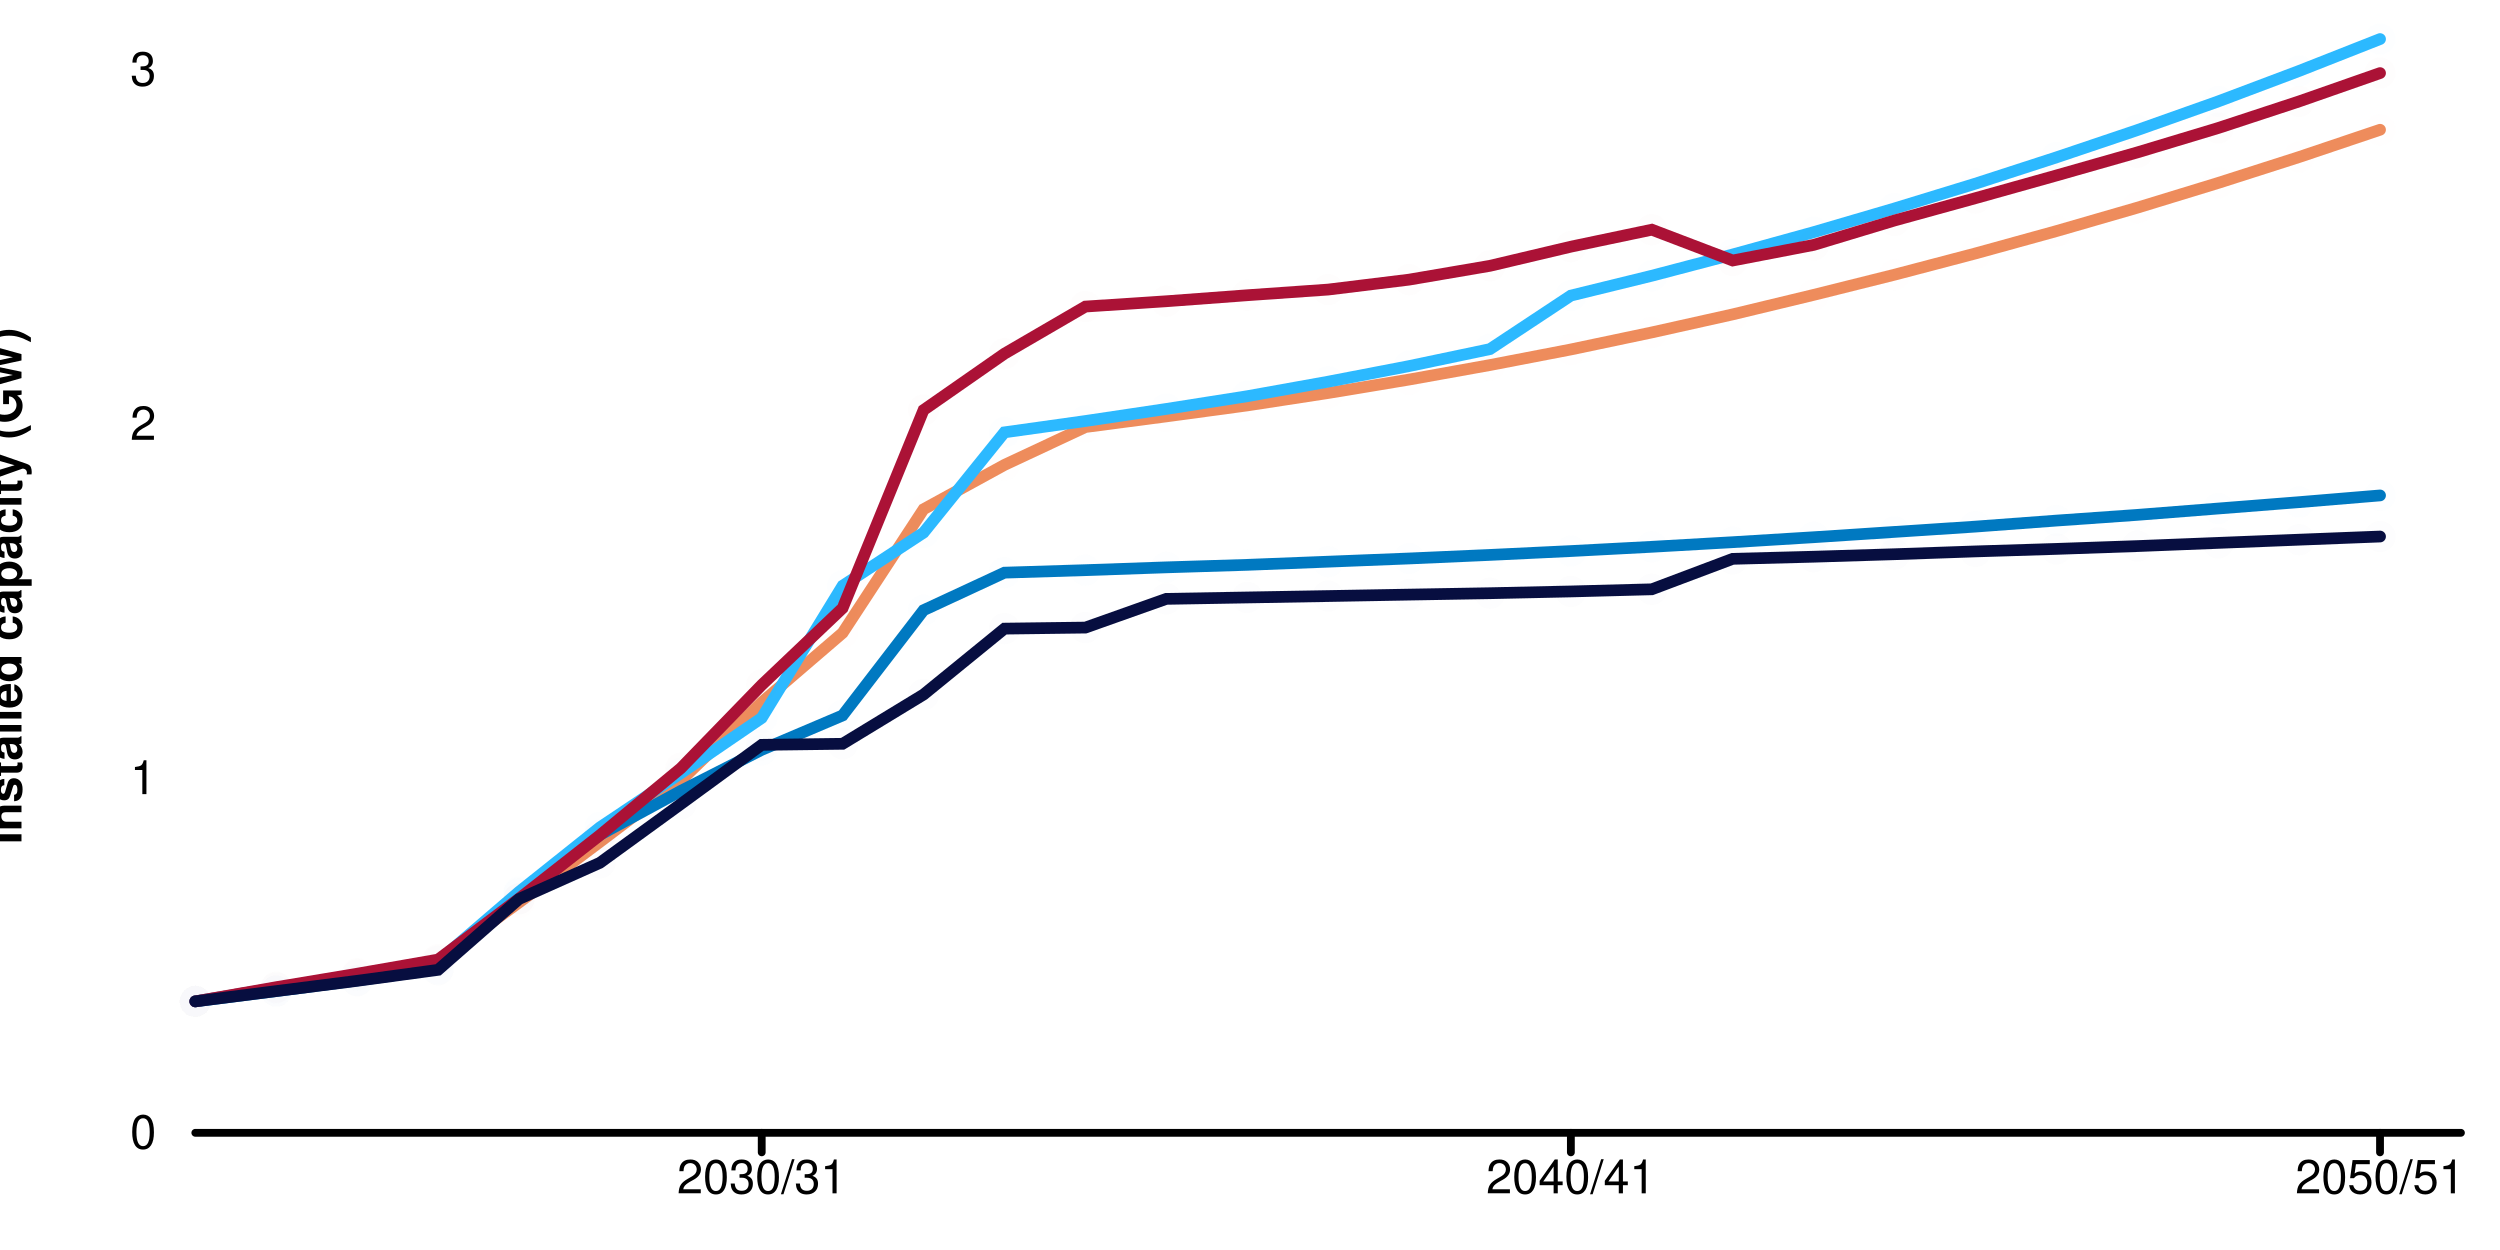
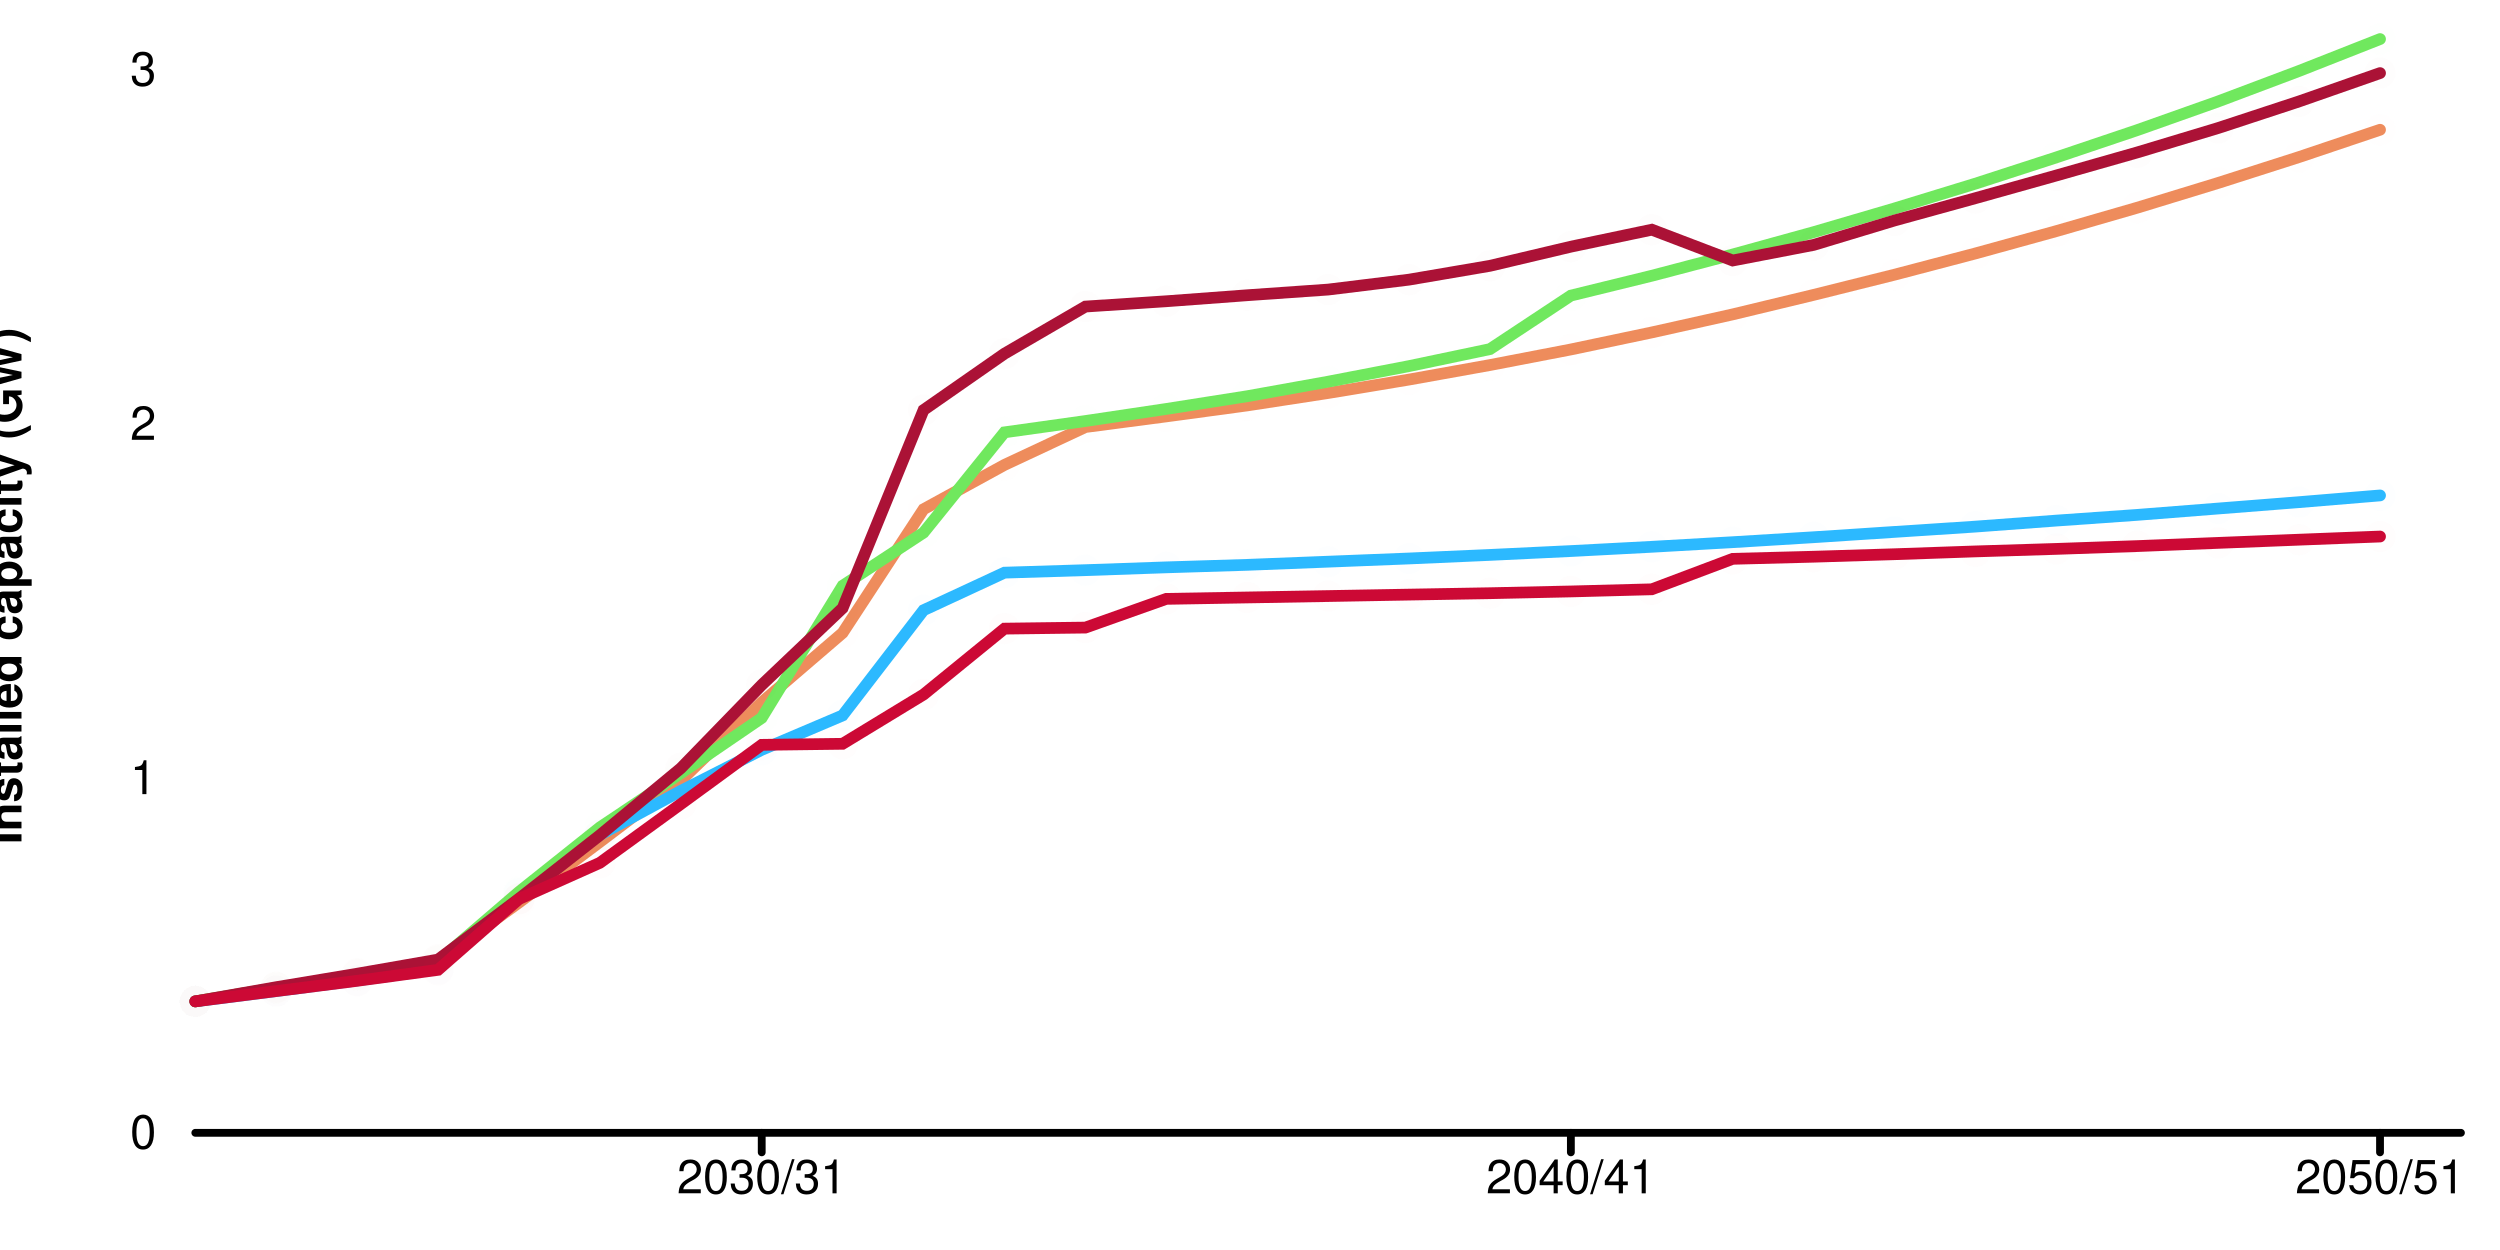
<svg xmlns="http://www.w3.org/2000/svg" width="640" height="320" viewBox="0 0 640 320" preserveAspectRatio="xMinYMin meet" overflow="visible" class="oi-chart-main" data-type="line-chart">
  <defs>
    <style>
	.series path.line { fill-opacity: 0; }
	.series path.line.dotted { stroke-dasharray: 12 20 }
	.series:hover path.line, .series.on path.line { stroke-width: 5; }
	.series .marker { opacity:0.01; }
	.series:hover .marker, .series.active .marker, .series .marker.selected { opacity:1!important; }
	.series .marker:hover, .series .marker.on { r: 6px!important; fill: black; }
	.grid { font-family: "Helvetica Neue",Helvetica,Arial,"Lucida Grande",sans-serif; }
	.grid line { stroke: rgb(0,0,0); stroke-width: 2; stroke-linecap: round; }
	.grid.grid-x text { text-anchor: middle; dominant-baseline: hanging; transform: translateY(10px); }
	.grid.grid-y text { text-anchor: end; dominant-baseline: middle; transform: translateX(-10px); }
	</style>
  </defs>
  <g class="grid grid-y">
    <line x1="50" y1="290" x2="630" y2="290" data-left="50" />
    <text x="50" y="290" text-anchor="end">0</text>
    <text x="50" y="199.297" text-anchor="end">1</text>
    <text x="50" y="108.594" text-anchor="end">2</text>
    <text x="50" y="17.891" text-anchor="end">3</text>
    <text style="text-anchor:middle;dominant-baseline:hanging;font-weight:bold;transform: translateY(150px) rotate(-90deg);">Installed capacity (GW)</text>
  </g>
  <g class="grid grid-x">
    <line class="tick" x1="195" y1="290" x2="195" y2="295" />
    <text x="195" y="290" text-anchor="middle">2030/31</text>
    <line class="tick" x1="402.143" y1="290" x2="402.143" y2="295" />
    <text x="402.143" y="290" text-anchor="middle">2040/41</text>
    <line class="tick" x1="609.286" y1="290" x2="609.286" y2="295" />
    <text x="609.286" y="290" text-anchor="middle">2050/51</text>
    <text style="text-anchor:middle;dominant-baseline:hanging;font-weight:bold;transform: translateY(150px) rotate(-90deg);" />
  </g>
  <g class="data-layer" role="table">
    <g data-scenario="electric-engagement" class="series series-1" tabindex="0" role="row" aria-label="Series: Electric Engagement" data-series="1">
      <path d="M 50.00,256.35L 70.71,252.90L 91.43,249.64L 112.14,246.01L 132.86,231.04L 153.57,215.53L 174.29,199.84L 195.00,179.80L 215.71,162.02L 236.43,130.36L 257.14,119.02L 277.86,109.32L 298.57,106.60L 319.29,103.79L 340.00,100.61L 360.71,97.17L 381.43,93.45L 402.14,89.46L 422.86,85.10L 443.57,80.48L 464.29,75.49L 485.00,70.32L 505.71,64.88L 526.43,59.16L 547.14,53.17L 567.86,46.83L 588.57,40.20L 609.29,33.22" id="Electric Engagement" class="line" stroke="#EE8C5C" stroke-width="3" stroke-linecap="round" />
      <circle class="marker" cx="50.00" cy="256.35" data-y="0.371" data-x="2023/24" data-i="0" data-series="1" r="4" fill="#EE8C5C" roll="cell" />
      <circle class="marker" cx="70.71" cy="252.90" data-y="0.409" data-x="2024/25" data-i="1" data-series="1" r="4" fill="#EE8C5C" roll="cell" />
      <circle class="marker" cx="91.43" cy="249.64" data-y="0.445" data-x="2025/26" data-i="2" data-series="1" r="4" fill="#EE8C5C" roll="cell" />
      <circle class="marker" cx="112.14" cy="246.01" data-y="0.485" data-x="2026/27" data-i="3" data-series="1" r="4" fill="#EE8C5C" roll="cell" />
      <circle class="marker" cx="132.86" cy="231.04" data-y="0.650" data-x="2027/28" data-i="4" data-series="1" r="4" fill="#EE8C5C" roll="cell" />
      <circle class="marker" cx="153.57" cy="215.53" data-y="0.821" data-x="2028/29" data-i="5" data-series="1" r="4" fill="#EE8C5C" roll="cell" />
      <circle class="marker" cx="174.29" cy="199.84" data-y="0.994" data-x="2029/30" data-i="6" data-series="1" r="4" fill="#EE8C5C" roll="cell" />
      <circle class="marker" cx="195.00" cy="179.80" data-y="1.215" data-x="2030/31" data-i="7" data-series="1" r="4" fill="#EE8C5C" roll="cell" />
      <circle class="marker" cx="215.71" cy="162.02" data-y="1.411" data-x="2031/32" data-i="8" data-series="1" r="4" fill="#EE8C5C" roll="cell" />
      <circle class="marker" cx="236.43" cy="130.36" data-y="1.760" data-x="2032/33" data-i="9" data-series="1" r="4" fill="#EE8C5C" roll="cell" />
      <circle class="marker" cx="257.14" cy="119.02" data-y="1.885" data-x="2033/34" data-i="10" data-series="1" r="4" fill="#EE8C5C" roll="cell" />
      <circle class="marker" cx="277.86" cy="109.32" data-y="1.992" data-x="2034/35" data-i="11" data-series="1" r="4" fill="#EE8C5C" roll="cell" />
      <circle class="marker" cx="298.57" cy="106.60" data-y="2.022" data-x="2035/36" data-i="12" data-series="1" r="4" fill="#EE8C5C" roll="cell" />
      <circle class="marker" cx="319.29" cy="103.79" data-y="2.053" data-x="2036/37" data-i="13" data-series="1" r="4" fill="#EE8C5C" roll="cell" />
      <circle class="marker" cx="340.00" cy="100.61" data-y="2.088" data-x="2037/38" data-i="14" data-series="1" r="4" fill="#EE8C5C" roll="cell" />
      <circle class="marker" cx="360.71" cy="97.17" data-y="2.126" data-x="2038/39" data-i="15" data-series="1" r="4" fill="#EE8C5C" roll="cell" />
      <circle class="marker" cx="381.43" cy="93.45" data-y="2.167" data-x="2039/40" data-i="16" data-series="1" r="4" fill="#EE8C5C" roll="cell" />
      <circle class="marker" cx="402.14" cy="89.46" data-y="2.211" data-x="2040/41" data-i="17" data-series="1" r="4" fill="#EE8C5C" roll="cell" />
      <circle class="marker" cx="422.86" cy="85.10" data-y="2.259" data-x="2041/42" data-i="18" data-series="1" r="4" fill="#EE8C5C" roll="cell" />
      <circle class="marker" cx="443.57" cy="80.48" data-y="2.310" data-x="2042/43" data-i="19" data-series="1" r="4" fill="#EE8C5C" roll="cell" />
      <circle class="marker" cx="464.29" cy="75.49" data-y="2.365" data-x="2043/44" data-i="20" data-series="1" r="4" fill="#EE8C5C" roll="cell" />
      <circle class="marker" cx="485.00" cy="70.32" data-y="2.422" data-x="2044/45" data-i="21" data-series="1" r="4" fill="#EE8C5C" roll="cell" />
      <circle class="marker" cx="505.71" cy="64.88" data-y="2.482" data-x="2045/46" data-i="22" data-series="1" r="4" fill="#EE8C5C" roll="cell" />
      <circle class="marker" cx="526.43" cy="59.16" data-y="2.545" data-x="2046/47" data-i="23" data-series="1" r="4" fill="#EE8C5C" roll="cell" />
      <circle class="marker" cx="547.14" cy="53.17" data-y="2.611" data-x="2047/48" data-i="24" data-series="1" r="4" fill="#EE8C5C" roll="cell" />
      <circle class="marker" cx="567.86" cy="46.83" data-y="2.681" data-x="2048/49" data-i="25" data-series="1" r="4" fill="#EE8C5C" roll="cell" />
      <circle class="marker" cx="588.57" cy="40.20" data-y="2.754" data-x="2049/50" data-i="26" data-series="1" r="4" fill="#EE8C5C" roll="cell" />
      <circle class="marker" cx="609.29" cy="33.22" data-y="2.831" data-x="2050/51" data-i="27" data-series="1" r="4" fill="#EE8C5C" roll="cell" />
    </g>
    <g data-scenario="hydrogen-evolution" class="series series-2" tabindex="0" role="row" aria-label="Series: Hydrogen Evolution" data-series="2">
-       <path d="M 50.00,256.35L 70.71,253.72L 91.43,251.00L 112.14,248.10L 132.86,228.78L 153.57,213.72L 174.29,202.47L 195.00,191.95L 215.71,183.15L 236.43,156.21L 257.14,146.60L 277.86,145.96L 298.57,145.24L 319.29,144.60L 340.00,143.79L 360.71,142.97L 381.43,142.06L 402.14,141.07L 422.86,139.98L 443.57,138.80L 464.29,137.53L 485.00,136.17L 505.71,134.81L 526.43,133.27L 547.14,131.81L 567.86,130.18L 588.57,128.55L 609.29,126.83" id="Hydrogen Evolution" class="line" stroke="#0079C1" stroke-width="3" stroke-linecap="round" />
-       <circle class="marker" cx="50.00" cy="256.35" data-y="0.371" data-x="2023/24" data-i="0" data-series="2" r="4" fill="#0079C1" roll="cell" />
-       <circle class="marker" cx="70.71" cy="253.72" data-y="0.400" data-x="2024/25" data-i="1" data-series="2" r="4" fill="#0079C1" roll="cell" />
-       <circle class="marker" cx="91.43" cy="251.00" data-y="0.430" data-x="2025/26" data-i="2" data-series="2" r="4" fill="#0079C1" roll="cell" />
-       <circle class="marker" cx="112.14" cy="248.10" data-y="0.462" data-x="2026/27" data-i="3" data-series="2" r="4" fill="#0079C1" roll="cell" />
-       <circle class="marker" cx="132.86" cy="228.78" data-y="0.675" data-x="2027/28" data-i="4" data-series="2" r="4" fill="#0079C1" roll="cell" />
-       <circle class="marker" cx="153.57" cy="213.72" data-y="0.841" data-x="2028/29" data-i="5" data-series="2" r="4" fill="#0079C1" roll="cell" />
-       <circle class="marker" cx="174.29" cy="202.47" data-y="0.965" data-x="2029/30" data-i="6" data-series="2" r="4" fill="#0079C1" roll="cell" />
-       <circle class="marker" cx="195.00" cy="191.95" data-y="1.081" data-x="2030/31" data-i="7" data-series="2" r="4" fill="#0079C1" roll="cell" />
-       <circle class="marker" cx="215.71" cy="183.15" data-y="1.178" data-x="2031/32" data-i="8" data-series="2" r="4" fill="#0079C1" roll="cell" />
-       <circle class="marker" cx="236.43" cy="156.21" data-y="1.475" data-x="2032/33" data-i="9" data-series="2" r="4" fill="#0079C1" roll="cell" />
-       <circle class="marker" cx="257.14" cy="146.60" data-y="1.581" data-x="2033/34" data-i="10" data-series="2" r="4" fill="#0079C1" roll="cell" />
-       <circle class="marker" cx="277.86" cy="145.96" data-y="1.588" data-x="2034/35" data-i="11" data-series="2" r="4" fill="#0079C1" roll="cell" />
-       <circle class="marker" cx="298.57" cy="145.24" data-y="1.596" data-x="2035/36" data-i="12" data-series="2" r="4" fill="#0079C1" roll="cell" />
-       <circle class="marker" cx="319.29" cy="144.60" data-y="1.603" data-x="2036/37" data-i="13" data-series="2" r="4" fill="#0079C1" roll="cell" />
-       <circle class="marker" cx="340.00" cy="143.79" data-y="1.612" data-x="2037/38" data-i="14" data-series="2" r="4" fill="#0079C1" roll="cell" />
-       <circle class="marker" cx="360.71" cy="142.97" data-y="1.621" data-x="2038/39" data-i="15" data-series="2" r="4" fill="#0079C1" roll="cell" />
-       <circle class="marker" cx="381.43" cy="142.06" data-y="1.631" data-x="2039/40" data-i="16" data-series="2" r="4" fill="#0079C1" roll="cell" />
-       <circle class="marker" cx="402.14" cy="141.07" data-y="1.642" data-x="2040/41" data-i="17" data-series="2" r="4" fill="#0079C1" roll="cell" />
-       <circle class="marker" cx="422.86" cy="139.98" data-y="1.654" data-x="2041/42" data-i="18" data-series="2" r="4" fill="#0079C1" roll="cell" />
-       <circle class="marker" cx="443.57" cy="138.80" data-y="1.667" data-x="2042/43" data-i="19" data-series="2" r="4" fill="#0079C1" roll="cell" />
-       <circle class="marker" cx="464.29" cy="137.53" data-y="1.681" data-x="2043/44" data-i="20" data-series="2" r="4" fill="#0079C1" roll="cell" />
-       <circle class="marker" cx="485.00" cy="136.17" data-y="1.696" data-x="2044/45" data-i="21" data-series="2" r="4" fill="#0079C1" roll="cell" />
-       <circle class="marker" cx="505.71" cy="134.81" data-y="1.711" data-x="2045/46" data-i="22" data-series="2" r="4" fill="#0079C1" roll="cell" />
-       <circle class="marker" cx="526.43" cy="133.27" data-y="1.728" data-x="2046/47" data-i="23" data-series="2" r="4" fill="#0079C1" roll="cell" />
-       <circle class="marker" cx="547.14" cy="131.81" data-y="1.744" data-x="2047/48" data-i="24" data-series="2" r="4" fill="#0079C1" roll="cell" />
-       <circle class="marker" cx="567.86" cy="130.18" data-y="1.762" data-x="2048/49" data-i="25" data-series="2" r="4" fill="#0079C1" roll="cell" />
-       <circle class="marker" cx="588.57" cy="128.55" data-y="1.780" data-x="2049/50" data-i="26" data-series="2" r="4" fill="#0079C1" roll="cell" />
-       <circle class="marker" cx="609.29" cy="126.83" data-y="1.799" data-x="2050/51" data-i="27" data-series="2" r="4" fill="#0079C1" roll="cell" />
+       <path d="M 50.00,256.35L 70.71,253.72L 91.43,251.00L 112.14,248.10L 132.86,228.78L 153.57,213.72L 174.29,202.47L 195.00,191.95L 215.71,183.15L 236.43,156.21L 257.14,146.60L 277.86,145.96L 298.57,145.24L 319.29,144.60L 340.00,143.79L 360.71,142.97L 381.43,142.06L 402.14,141.07L 422.86,139.98L 443.57,138.80L 464.29,137.53L 485.00,136.17L 505.71,134.81L 526.43,133.27L 547.14,131.81L 567.86,130.18L 588.57,128.55L 609.29,126.83" id="Hydrogen Evolution" class="line" stroke="#2CB9FF" stroke-width="3" stroke-linecap="round" />
+       <circle class="marker" cx="50.00" cy="256.35" data-y="0.371" data-x="2023/24" data-i="0" data-series="2" r="4" fill="#2CB9FF" roll="cell" />
+       <circle class="marker" cx="70.71" cy="253.72" data-y="0.400" data-x="2024/25" data-i="1" data-series="2" r="4" fill="#2CB9FF" roll="cell" />
+       <circle class="marker" cx="91.43" cy="251.00" data-y="0.430" data-x="2025/26" data-i="2" data-series="2" r="4" fill="#2CB9FF" roll="cell" />
+       <circle class="marker" cx="112.14" cy="248.10" data-y="0.462" data-x="2026/27" data-i="3" data-series="2" r="4" fill="#2CB9FF" roll="cell" />
+       <circle class="marker" cx="132.86" cy="228.78" data-y="0.675" data-x="2027/28" data-i="4" data-series="2" r="4" fill="#2CB9FF" roll="cell" />
+       <circle class="marker" cx="153.57" cy="213.72" data-y="0.841" data-x="2028/29" data-i="5" data-series="2" r="4" fill="#2CB9FF" roll="cell" />
+       <circle class="marker" cx="174.29" cy="202.47" data-y="0.965" data-x="2029/30" data-i="6" data-series="2" r="4" fill="#2CB9FF" roll="cell" />
+       <circle class="marker" cx="195.00" cy="191.95" data-y="1.081" data-x="2030/31" data-i="7" data-series="2" r="4" fill="#2CB9FF" roll="cell" />
+       <circle class="marker" cx="215.71" cy="183.15" data-y="1.178" data-x="2031/32" data-i="8" data-series="2" r="4" fill="#2CB9FF" roll="cell" />
+       <circle class="marker" cx="236.43" cy="156.21" data-y="1.475" data-x="2032/33" data-i="9" data-series="2" r="4" fill="#2CB9FF" roll="cell" />
+       <circle class="marker" cx="257.14" cy="146.60" data-y="1.581" data-x="2033/34" data-i="10" data-series="2" r="4" fill="#2CB9FF" roll="cell" />
+       <circle class="marker" cx="277.86" cy="145.96" data-y="1.588" data-x="2034/35" data-i="11" data-series="2" r="4" fill="#2CB9FF" roll="cell" />
+       <circle class="marker" cx="298.57" cy="145.24" data-y="1.596" data-x="2035/36" data-i="12" data-series="2" r="4" fill="#2CB9FF" roll="cell" />
+       <circle class="marker" cx="319.29" cy="144.60" data-y="1.603" data-x="2036/37" data-i="13" data-series="2" r="4" fill="#2CB9FF" roll="cell" />
+       <circle class="marker" cx="340.00" cy="143.79" data-y="1.612" data-x="2037/38" data-i="14" data-series="2" r="4" fill="#2CB9FF" roll="cell" />
+       <circle class="marker" cx="360.71" cy="142.97" data-y="1.621" data-x="2038/39" data-i="15" data-series="2" r="4" fill="#2CB9FF" roll="cell" />
+       <circle class="marker" cx="381.43" cy="142.06" data-y="1.631" data-x="2039/40" data-i="16" data-series="2" r="4" fill="#2CB9FF" roll="cell" />
+       <circle class="marker" cx="402.14" cy="141.07" data-y="1.642" data-x="2040/41" data-i="17" data-series="2" r="4" fill="#2CB9FF" roll="cell" />
+       <circle class="marker" cx="422.86" cy="139.98" data-y="1.654" data-x="2041/42" data-i="18" data-series="2" r="4" fill="#2CB9FF" roll="cell" />
+       <circle class="marker" cx="443.57" cy="138.80" data-y="1.667" data-x="2042/43" data-i="19" data-series="2" r="4" fill="#2CB9FF" roll="cell" />
+       <circle class="marker" cx="464.29" cy="137.53" data-y="1.681" data-x="2043/44" data-i="20" data-series="2" r="4" fill="#2CB9FF" roll="cell" />
+       <circle class="marker" cx="485.00" cy="136.17" data-y="1.696" data-x="2044/45" data-i="21" data-series="2" r="4" fill="#2CB9FF" roll="cell" />
+       <circle class="marker" cx="505.71" cy="134.81" data-y="1.711" data-x="2045/46" data-i="22" data-series="2" r="4" fill="#2CB9FF" roll="cell" />
+       <circle class="marker" cx="526.43" cy="133.27" data-y="1.728" data-x="2046/47" data-i="23" data-series="2" r="4" fill="#2CB9FF" roll="cell" />
+       <circle class="marker" cx="547.14" cy="131.81" data-y="1.744" data-x="2047/48" data-i="24" data-series="2" r="4" fill="#2CB9FF" roll="cell" />
+       <circle class="marker" cx="567.86" cy="130.18" data-y="1.762" data-x="2048/49" data-i="25" data-series="2" r="4" fill="#2CB9FF" roll="cell" />
+       <circle class="marker" cx="588.57" cy="128.55" data-y="1.780" data-x="2049/50" data-i="26" data-series="2" r="4" fill="#2CB9FF" roll="cell" />
+       <circle class="marker" cx="609.29" cy="126.83" data-y="1.799" data-x="2050/51" data-i="27" data-series="2" r="4" fill="#2CB9FF" roll="cell" />
    </g>
    <g data-scenario="holistic-transition" class="series series-3" tabindex="0" role="row" aria-label="Series: Holistic Transition" data-series="3">
-       <path d="M 50.00,256.35L 70.71,252.90L 91.43,249.64L 112.14,246.10L 132.86,228.32L 153.57,211.81L 174.29,197.94L 195.00,183.79L 215.71,149.95L 236.43,136.35L 257.14,110.68L 277.86,107.78L 298.57,104.69L 319.29,101.43L 340.00,97.71L 360.71,93.72L 381.43,89.37L 402.14,75.67L 422.86,70.59L 443.57,65.15L 464.29,59.43L 485.00,53.36L 505.71,47.01L 526.43,40.29L 547.14,33.31L 567.86,25.96L 588.57,18.16L 609.29,10.00" id="Holistic Transition" class="line" stroke="#2CB9FF" stroke-width="3" stroke-linecap="round" />
-       <circle class="marker" cx="50.00" cy="256.35" data-y="0.371" data-x="2023/24" data-i="0" data-series="3" r="4" fill="#2CB9FF" roll="cell" />
-       <circle class="marker" cx="70.71" cy="252.90" data-y="0.409" data-x="2024/25" data-i="1" data-series="3" r="4" fill="#2CB9FF" roll="cell" />
-       <circle class="marker" cx="91.43" cy="249.64" data-y="0.445" data-x="2025/26" data-i="2" data-series="3" r="4" fill="#2CB9FF" roll="cell" />
-       <circle class="marker" cx="112.14" cy="246.10" data-y="0.484" data-x="2026/27" data-i="3" data-series="3" r="4" fill="#2CB9FF" roll="cell" />
-       <circle class="marker" cx="132.86" cy="228.32" data-y="0.680" data-x="2027/28" data-i="4" data-series="3" r="4" fill="#2CB9FF" roll="cell" />
-       <circle class="marker" cx="153.57" cy="211.81" data-y="0.862" data-x="2028/29" data-i="5" data-series="3" r="4" fill="#2CB9FF" roll="cell" />
-       <circle class="marker" cx="174.29" cy="197.94" data-y="1.015" data-x="2029/30" data-i="6" data-series="3" r="4" fill="#2CB9FF" roll="cell" />
-       <circle class="marker" cx="195.00" cy="183.79" data-y="1.171" data-x="2030/31" data-i="7" data-series="3" r="4" fill="#2CB9FF" roll="cell" />
-       <circle class="marker" cx="215.71" cy="149.95" data-y="1.544" data-x="2031/32" data-i="8" data-series="3" r="4" fill="#2CB9FF" roll="cell" />
-       <circle class="marker" cx="236.43" cy="136.35" data-y="1.694" data-x="2032/33" data-i="9" data-series="3" r="4" fill="#2CB9FF" roll="cell" />
-       <circle class="marker" cx="257.14" cy="110.68" data-y="1.977" data-x="2033/34" data-i="10" data-series="3" r="4" fill="#2CB9FF" roll="cell" />
-       <circle class="marker" cx="277.86" cy="107.78" data-y="2.009" data-x="2034/35" data-i="11" data-series="3" r="4" fill="#2CB9FF" roll="cell" />
-       <circle class="marker" cx="298.57" cy="104.69" data-y="2.043" data-x="2035/36" data-i="12" data-series="3" r="4" fill="#2CB9FF" roll="cell" />
-       <circle class="marker" cx="319.29" cy="101.43" data-y="2.079" data-x="2036/37" data-i="13" data-series="3" r="4" fill="#2CB9FF" roll="cell" />
-       <circle class="marker" cx="340.00" cy="97.71" data-y="2.120" data-x="2037/38" data-i="14" data-series="3" r="4" fill="#2CB9FF" roll="cell" />
-       <circle class="marker" cx="360.71" cy="93.72" data-y="2.164" data-x="2038/39" data-i="15" data-series="3" r="4" fill="#2CB9FF" roll="cell" />
-       <circle class="marker" cx="381.43" cy="89.37" data-y="2.212" data-x="2039/40" data-i="16" data-series="3" r="4" fill="#2CB9FF" roll="cell" />
-       <circle class="marker" cx="402.14" cy="75.67" data-y="2.363" data-x="2040/41" data-i="17" data-series="3" r="4" fill="#2CB9FF" roll="cell" />
-       <circle class="marker" cx="422.86" cy="70.59" data-y="2.419" data-x="2041/42" data-i="18" data-series="3" r="4" fill="#2CB9FF" roll="cell" />
-       <circle class="marker" cx="443.57" cy="65.15" data-y="2.479" data-x="2042/43" data-i="19" data-series="3" r="4" fill="#2CB9FF" roll="cell" />
-       <circle class="marker" cx="464.29" cy="59.43" data-y="2.542" data-x="2043/44" data-i="20" data-series="3" r="4" fill="#2CB9FF" roll="cell" />
-       <circle class="marker" cx="485.00" cy="53.36" data-y="2.609" data-x="2044/45" data-i="21" data-series="3" r="4" fill="#2CB9FF" roll="cell" />
-       <circle class="marker" cx="505.71" cy="47.01" data-y="2.679" data-x="2045/46" data-i="22" data-series="3" r="4" fill="#2CB9FF" roll="cell" />
-       <circle class="marker" cx="526.43" cy="40.29" data-y="2.753" data-x="2046/47" data-i="23" data-series="3" r="4" fill="#2CB9FF" roll="cell" />
-       <circle class="marker" cx="547.14" cy="33.31" data-y="2.830" data-x="2047/48" data-i="24" data-series="3" r="4" fill="#2CB9FF" roll="cell" />
-       <circle class="marker" cx="567.86" cy="25.96" data-y="2.911" data-x="2048/49" data-i="25" data-series="3" r="4" fill="#2CB9FF" roll="cell" />
-       <circle class="marker" cx="588.57" cy="18.16" data-y="2.997" data-x="2049/50" data-i="26" data-series="3" r="4" fill="#2CB9FF" roll="cell" />
-       <circle class="marker" cx="609.29" cy="10.00" data-y="3.087" data-x="2050/51" data-i="27" data-series="3" r="4" fill="#2CB9FF" roll="cell" />
+       <path d="M 50.00,256.35L 70.71,252.90L 91.43,249.64L 112.14,246.10L 132.86,228.32L 153.57,211.81L 174.29,197.94L 195.00,183.79L 215.71,149.95L 236.43,136.35L 257.14,110.68L 277.86,107.78L 298.57,104.69L 319.29,101.43L 340.00,97.71L 360.71,93.72L 381.43,89.37L 402.14,75.67L 422.86,70.59L 443.57,65.15L 464.29,59.43L 485.00,53.36L 505.71,47.01L 526.43,40.29L 547.14,33.31L 567.86,25.96L 588.57,18.16L 609.29,10.00" id="Holistic Transition" class="line" stroke="#70E85E" stroke-width="3" stroke-linecap="round" />
+       <circle class="marker" cx="50.00" cy="256.35" data-y="0.371" data-x="2023/24" data-i="0" data-series="3" r="4" fill="#70E85E" roll="cell" />
+       <circle class="marker" cx="70.71" cy="252.90" data-y="0.409" data-x="2024/25" data-i="1" data-series="3" r="4" fill="#70E85E" roll="cell" />
+       <circle class="marker" cx="91.43" cy="249.64" data-y="0.445" data-x="2025/26" data-i="2" data-series="3" r="4" fill="#70E85E" roll="cell" />
+       <circle class="marker" cx="112.14" cy="246.10" data-y="0.484" data-x="2026/27" data-i="3" data-series="3" r="4" fill="#70E85E" roll="cell" />
+       <circle class="marker" cx="132.86" cy="228.32" data-y="0.680" data-x="2027/28" data-i="4" data-series="3" r="4" fill="#70E85E" roll="cell" />
+       <circle class="marker" cx="153.57" cy="211.81" data-y="0.862" data-x="2028/29" data-i="5" data-series="3" r="4" fill="#70E85E" roll="cell" />
+       <circle class="marker" cx="174.29" cy="197.94" data-y="1.015" data-x="2029/30" data-i="6" data-series="3" r="4" fill="#70E85E" roll="cell" />
+       <circle class="marker" cx="195.00" cy="183.79" data-y="1.171" data-x="2030/31" data-i="7" data-series="3" r="4" fill="#70E85E" roll="cell" />
+       <circle class="marker" cx="215.71" cy="149.95" data-y="1.544" data-x="2031/32" data-i="8" data-series="3" r="4" fill="#70E85E" roll="cell" />
+       <circle class="marker" cx="236.43" cy="136.35" data-y="1.694" data-x="2032/33" data-i="9" data-series="3" r="4" fill="#70E85E" roll="cell" />
+       <circle class="marker" cx="257.14" cy="110.68" data-y="1.977" data-x="2033/34" data-i="10" data-series="3" r="4" fill="#70E85E" roll="cell" />
+       <circle class="marker" cx="277.86" cy="107.78" data-y="2.009" data-x="2034/35" data-i="11" data-series="3" r="4" fill="#70E85E" roll="cell" />
+       <circle class="marker" cx="298.57" cy="104.69" data-y="2.043" data-x="2035/36" data-i="12" data-series="3" r="4" fill="#70E85E" roll="cell" />
+       <circle class="marker" cx="319.29" cy="101.43" data-y="2.079" data-x="2036/37" data-i="13" data-series="3" r="4" fill="#70E85E" roll="cell" />
+       <circle class="marker" cx="340.00" cy="97.71" data-y="2.120" data-x="2037/38" data-i="14" data-series="3" r="4" fill="#70E85E" roll="cell" />
+       <circle class="marker" cx="360.71" cy="93.72" data-y="2.164" data-x="2038/39" data-i="15" data-series="3" r="4" fill="#70E85E" roll="cell" />
+       <circle class="marker" cx="381.43" cy="89.37" data-y="2.212" data-x="2039/40" data-i="16" data-series="3" r="4" fill="#70E85E" roll="cell" />
+       <circle class="marker" cx="402.14" cy="75.67" data-y="2.363" data-x="2040/41" data-i="17" data-series="3" r="4" fill="#70E85E" roll="cell" />
+       <circle class="marker" cx="422.86" cy="70.59" data-y="2.419" data-x="2041/42" data-i="18" data-series="3" r="4" fill="#70E85E" roll="cell" />
+       <circle class="marker" cx="443.57" cy="65.15" data-y="2.479" data-x="2042/43" data-i="19" data-series="3" r="4" fill="#70E85E" roll="cell" />
+       <circle class="marker" cx="464.29" cy="59.43" data-y="2.542" data-x="2043/44" data-i="20" data-series="3" r="4" fill="#70E85E" roll="cell" />
+       <circle class="marker" cx="485.00" cy="53.36" data-y="2.609" data-x="2044/45" data-i="21" data-series="3" r="4" fill="#70E85E" roll="cell" />
+       <circle class="marker" cx="505.71" cy="47.01" data-y="2.679" data-x="2045/46" data-i="22" data-series="3" r="4" fill="#70E85E" roll="cell" />
+       <circle class="marker" cx="526.43" cy="40.29" data-y="2.753" data-x="2046/47" data-i="23" data-series="3" r="4" fill="#70E85E" roll="cell" />
+       <circle class="marker" cx="547.14" cy="33.31" data-y="2.830" data-x="2047/48" data-i="24" data-series="3" r="4" fill="#70E85E" roll="cell" />
+       <circle class="marker" cx="567.86" cy="25.96" data-y="2.911" data-x="2048/49" data-i="25" data-series="3" r="4" fill="#70E85E" roll="cell" />
+       <circle class="marker" cx="588.57" cy="18.16" data-y="2.997" data-x="2049/50" data-i="26" data-series="3" r="4" fill="#70E85E" roll="cell" />
+       <circle class="marker" cx="609.29" cy="10.00" data-y="3.087" data-x="2050/51" data-i="27" data-series="3" r="4" fill="#70E85E" roll="cell" />
    </g>
    <g data-scenario="npg-reference-scenario" class="series series-4" tabindex="0" role="row" aria-label="Series: NPg Reference Scenario" data-series="4">
      <path d="M 50.00,256.35L 70.71,252.72L 91.43,249.27L 112.14,245.65L 132.86,230.05L 153.57,213.81L 174.29,196.67L 195.00,175.35L 215.71,155.67L 236.43,104.97L 257.14,90.54L 277.86,78.48L 298.57,77.12L 319.29,75.58L 340.00,74.13L 360.71,71.59L 381.43,68.05L 402.14,63.15L 422.86,58.80L 443.57,66.69L 464.29,62.70L 485.00,56.44L 505.71,50.73L 526.43,44.92L 547.14,39.02L 567.86,32.77L 588.57,25.96L 609.29,18.71" id="NPg Reference Scenario" class="line" stroke="#ab1236" stroke-width="3" stroke-linecap="round" />
      <circle class="marker" cx="50.00" cy="256.35" data-y="0.371" data-x="2023/24" data-i="0" data-series="4" r="4" fill="#ab1236" roll="cell" />
      <circle class="marker" cx="70.71" cy="252.72" data-y="0.411" data-x="2024/25" data-i="1" data-series="4" r="4" fill="#ab1236" roll="cell" />
      <circle class="marker" cx="91.43" cy="249.27" data-y="0.449" data-x="2025/26" data-i="2" data-series="4" r="4" fill="#ab1236" roll="cell" />
      <circle class="marker" cx="112.14" cy="245.65" data-y="0.489" data-x="2026/27" data-i="3" data-series="4" r="4" fill="#ab1236" roll="cell" />
      <circle class="marker" cx="132.86" cy="230.05" data-y="0.661" data-x="2027/28" data-i="4" data-series="4" r="4" fill="#ab1236" roll="cell" />
      <circle class="marker" cx="153.57" cy="213.81" data-y="0.840" data-x="2028/29" data-i="5" data-series="4" r="4" fill="#ab1236" roll="cell" />
      <circle class="marker" cx="174.29" cy="196.67" data-y="1.029" data-x="2029/30" data-i="6" data-series="4" r="4" fill="#ab1236" roll="cell" />
      <circle class="marker" cx="195.00" cy="175.35" data-y="1.264" data-x="2030/31" data-i="7" data-series="4" r="4" fill="#ab1236" roll="cell" />
      <circle class="marker" cx="215.71" cy="155.67" data-y="1.481" data-x="2031/32" data-i="8" data-series="4" r="4" fill="#ab1236" roll="cell" />
      <circle class="marker" cx="236.43" cy="104.97" data-y="2.040" data-x="2032/33" data-i="9" data-series="4" r="4" fill="#ab1236" roll="cell" />
      <circle class="marker" cx="257.14" cy="90.54" data-y="2.199" data-x="2033/34" data-i="10" data-series="4" r="4" fill="#ab1236" roll="cell" />
      <circle class="marker" cx="277.86" cy="78.48" data-y="2.332" data-x="2034/35" data-i="11" data-series="4" r="4" fill="#ab1236" roll="cell" />
      <circle class="marker" cx="298.57" cy="77.12" data-y="2.347" data-x="2035/36" data-i="12" data-series="4" r="4" fill="#ab1236" roll="cell" />
      <circle class="marker" cx="319.29" cy="75.58" data-y="2.364" data-x="2036/37" data-i="13" data-series="4" r="4" fill="#ab1236" roll="cell" />
      <circle class="marker" cx="340.00" cy="74.13" data-y="2.380" data-x="2037/38" data-i="14" data-series="4" r="4" fill="#ab1236" roll="cell" />
      <circle class="marker" cx="360.71" cy="71.59" data-y="2.408" data-x="2038/39" data-i="15" data-series="4" r="4" fill="#ab1236" roll="cell" />
      <circle class="marker" cx="381.43" cy="68.05" data-y="2.447" data-x="2039/40" data-i="16" data-series="4" r="4" fill="#ab1236" roll="cell" />
      <circle class="marker" cx="402.14" cy="63.15" data-y="2.501" data-x="2040/41" data-i="17" data-series="4" r="4" fill="#ab1236" roll="cell" />
      <circle class="marker" cx="422.86" cy="58.80" data-y="2.549" data-x="2041/42" data-i="18" data-series="4" r="4" fill="#ab1236" roll="cell" />
      <circle class="marker" cx="443.57" cy="66.69" data-y="2.462" data-x="2042/43" data-i="19" data-series="4" r="4" fill="#ab1236" roll="cell" />
      <circle class="marker" cx="464.29" cy="62.70" data-y="2.506" data-x="2043/44" data-i="20" data-series="4" r="4" fill="#ab1236" roll="cell" />
      <circle class="marker" cx="485.00" cy="56.44" data-y="2.575" data-x="2044/45" data-i="21" data-series="4" r="4" fill="#ab1236" roll="cell" />
      <circle class="marker" cx="505.71" cy="50.73" data-y="2.638" data-x="2045/46" data-i="22" data-series="4" r="4" fill="#ab1236" roll="cell" />
      <circle class="marker" cx="526.43" cy="44.92" data-y="2.702" data-x="2046/47" data-i="23" data-series="4" r="4" fill="#ab1236" roll="cell" />
      <circle class="marker" cx="547.14" cy="39.02" data-y="2.767" data-x="2047/48" data-i="24" data-series="4" r="4" fill="#ab1236" roll="cell" />
      <circle class="marker" cx="567.86" cy="32.77" data-y="2.836" data-x="2048/49" data-i="25" data-series="4" r="4" fill="#ab1236" roll="cell" />
      <circle class="marker" cx="588.57" cy="25.96" data-y="2.911" data-x="2049/50" data-i="26" data-series="4" r="4" fill="#ab1236" roll="cell" />
      <circle class="marker" cx="609.29" cy="18.71" data-y="2.991" data-x="2050/51" data-i="27" data-series="4" r="4" fill="#ab1236" roll="cell" />
    </g>
    <g data-scenario="counterfactual" class="series series-5" tabindex="0" role="row" aria-label="Series: Counterfactual" data-series="5">
-       <path d="M 50.00,256.35L 70.71,253.72L 91.43,251.09L 112.14,248.28L 132.86,230.14L 153.57,220.88L 174.29,205.83L 195.00,190.68L 215.71,190.41L 236.43,177.80L 257.14,160.93L 277.86,160.66L 298.57,153.31L 319.29,152.95L 340.00,152.59L 360.71,152.22L 381.43,151.86L 402.14,151.41L 422.86,150.86L 443.57,143.06L 464.29,142.52L 485.00,141.88L 505.71,141.16L 526.43,140.52L 547.14,139.80L 567.86,138.98L 588.57,138.16L 609.29,137.35" id="Counterfactual" class="line" stroke="#070E40" stroke-width="3" stroke-linecap="round" />
-       <circle class="marker" cx="50.00" cy="256.35" data-y="0.371" data-x="2023/24" data-i="0" data-series="5" r="4" fill="#070E40" roll="cell" />
-       <circle class="marker" cx="70.71" cy="253.72" data-y="0.400" data-x="2024/25" data-i="1" data-series="5" r="4" fill="#070E40" roll="cell" />
-       <circle class="marker" cx="91.43" cy="251.09" data-y="0.429" data-x="2025/26" data-i="2" data-series="5" r="4" fill="#070E40" roll="cell" />
-       <circle class="marker" cx="112.14" cy="248.28" data-y="0.460" data-x="2026/27" data-i="3" data-series="5" r="4" fill="#070E40" roll="cell" />
-       <circle class="marker" cx="132.86" cy="230.14" data-y="0.660" data-x="2027/28" data-i="4" data-series="5" r="4" fill="#070E40" roll="cell" />
-       <circle class="marker" cx="153.57" cy="220.88" data-y="0.762" data-x="2028/29" data-i="5" data-series="5" r="4" fill="#070E40" roll="cell" />
-       <circle class="marker" cx="174.29" cy="205.83" data-y="0.928" data-x="2029/30" data-i="6" data-series="5" r="4" fill="#070E40" roll="cell" />
-       <circle class="marker" cx="195.00" cy="190.68" data-y="1.095" data-x="2030/31" data-i="7" data-series="5" r="4" fill="#070E40" roll="cell" />
-       <circle class="marker" cx="215.71" cy="190.41" data-y="1.098" data-x="2031/32" data-i="8" data-series="5" r="4" fill="#070E40" roll="cell" />
-       <circle class="marker" cx="236.43" cy="177.80" data-y="1.237" data-x="2032/33" data-i="9" data-series="5" r="4" fill="#070E40" roll="cell" />
-       <circle class="marker" cx="257.14" cy="160.93" data-y="1.423" data-x="2033/34" data-i="10" data-series="5" r="4" fill="#070E40" roll="cell" />
-       <circle class="marker" cx="277.86" cy="160.66" data-y="1.426" data-x="2034/35" data-i="11" data-series="5" r="4" fill="#070E40" roll="cell" />
-       <circle class="marker" cx="298.57" cy="153.31" data-y="1.507" data-x="2035/36" data-i="12" data-series="5" r="4" fill="#070E40" roll="cell" />
-       <circle class="marker" cx="319.29" cy="152.95" data-y="1.511" data-x="2036/37" data-i="13" data-series="5" r="4" fill="#070E40" roll="cell" />
-       <circle class="marker" cx="340.00" cy="152.59" data-y="1.515" data-x="2037/38" data-i="14" data-series="5" r="4" fill="#070E40" roll="cell" />
-       <circle class="marker" cx="360.71" cy="152.22" data-y="1.519" data-x="2038/39" data-i="15" data-series="5" r="4" fill="#070E40" roll="cell" />
-       <circle class="marker" cx="381.43" cy="151.86" data-y="1.523" data-x="2039/40" data-i="16" data-series="5" r="4" fill="#070E40" roll="cell" />
-       <circle class="marker" cx="402.14" cy="151.41" data-y="1.528" data-x="2040/41" data-i="17" data-series="5" r="4" fill="#070E40" roll="cell" />
-       <circle class="marker" cx="422.86" cy="150.86" data-y="1.534" data-x="2041/42" data-i="18" data-series="5" r="4" fill="#070E40" roll="cell" />
-       <circle class="marker" cx="443.57" cy="143.06" data-y="1.620" data-x="2042/43" data-i="19" data-series="5" r="4" fill="#070E40" roll="cell" />
-       <circle class="marker" cx="464.29" cy="142.52" data-y="1.626" data-x="2043/44" data-i="20" data-series="5" r="4" fill="#070E40" roll="cell" />
-       <circle class="marker" cx="485.00" cy="141.88" data-y="1.633" data-x="2044/45" data-i="21" data-series="5" r="4" fill="#070E40" roll="cell" />
-       <circle class="marker" cx="505.71" cy="141.16" data-y="1.641" data-x="2045/46" data-i="22" data-series="5" r="4" fill="#070E40" roll="cell" />
-       <circle class="marker" cx="526.43" cy="140.52" data-y="1.648" data-x="2046/47" data-i="23" data-series="5" r="4" fill="#070E40" roll="cell" />
-       <circle class="marker" cx="547.14" cy="139.80" data-y="1.656" data-x="2047/48" data-i="24" data-series="5" r="4" fill="#070E40" roll="cell" />
-       <circle class="marker" cx="567.86" cy="138.98" data-y="1.665" data-x="2048/49" data-i="25" data-series="5" r="4" fill="#070E40" roll="cell" />
-       <circle class="marker" cx="588.57" cy="138.16" data-y="1.674" data-x="2049/50" data-i="26" data-series="5" r="4" fill="#070E40" roll="cell" />
-       <circle class="marker" cx="609.29" cy="137.35" data-y="1.683" data-x="2050/51" data-i="27" data-series="5" r="4" fill="#070E40" roll="cell" />
+       <path d="M 50.00,256.35L 70.71,253.72L 91.43,251.09L 112.14,248.28L 132.86,230.14L 153.57,220.88L 174.29,205.83L 195.00,190.68L 215.71,190.41L 236.43,177.80L 257.14,160.93L 277.86,160.66L 298.57,153.31L 319.29,152.95L 340.00,152.59L 360.71,152.22L 381.43,151.86L 402.14,151.41L 422.86,150.86L 443.57,143.06L 464.29,142.52L 485.00,141.88L 505.71,141.16L 526.43,140.52L 547.14,139.80L 567.86,138.98L 588.57,138.16L 609.29,137.35" id="Counterfactual" class="line" stroke="#cc0935" stroke-width="3" stroke-linecap="round" />
+       <circle class="marker" cx="50.00" cy="256.35" data-y="0.371" data-x="2023/24" data-i="0" data-series="5" r="4" fill="#cc0935" roll="cell" />
+       <circle class="marker" cx="70.71" cy="253.72" data-y="0.400" data-x="2024/25" data-i="1" data-series="5" r="4" fill="#cc0935" roll="cell" />
+       <circle class="marker" cx="91.43" cy="251.09" data-y="0.429" data-x="2025/26" data-i="2" data-series="5" r="4" fill="#cc0935" roll="cell" />
+       <circle class="marker" cx="112.14" cy="248.28" data-y="0.460" data-x="2026/27" data-i="3" data-series="5" r="4" fill="#cc0935" roll="cell" />
+       <circle class="marker" cx="132.86" cy="230.14" data-y="0.660" data-x="2027/28" data-i="4" data-series="5" r="4" fill="#cc0935" roll="cell" />
+       <circle class="marker" cx="153.57" cy="220.88" data-y="0.762" data-x="2028/29" data-i="5" data-series="5" r="4" fill="#cc0935" roll="cell" />
+       <circle class="marker" cx="174.29" cy="205.83" data-y="0.928" data-x="2029/30" data-i="6" data-series="5" r="4" fill="#cc0935" roll="cell" />
+       <circle class="marker" cx="195.00" cy="190.68" data-y="1.095" data-x="2030/31" data-i="7" data-series="5" r="4" fill="#cc0935" roll="cell" />
+       <circle class="marker" cx="215.71" cy="190.41" data-y="1.098" data-x="2031/32" data-i="8" data-series="5" r="4" fill="#cc0935" roll="cell" />
+       <circle class="marker" cx="236.43" cy="177.80" data-y="1.237" data-x="2032/33" data-i="9" data-series="5" r="4" fill="#cc0935" roll="cell" />
+       <circle class="marker" cx="257.14" cy="160.93" data-y="1.423" data-x="2033/34" data-i="10" data-series="5" r="4" fill="#cc0935" roll="cell" />
+       <circle class="marker" cx="277.86" cy="160.66" data-y="1.426" data-x="2034/35" data-i="11" data-series="5" r="4" fill="#cc0935" roll="cell" />
+       <circle class="marker" cx="298.57" cy="153.31" data-y="1.507" data-x="2035/36" data-i="12" data-series="5" r="4" fill="#cc0935" roll="cell" />
+       <circle class="marker" cx="319.29" cy="152.95" data-y="1.511" data-x="2036/37" data-i="13" data-series="5" r="4" fill="#cc0935" roll="cell" />
+       <circle class="marker" cx="340.00" cy="152.59" data-y="1.515" data-x="2037/38" data-i="14" data-series="5" r="4" fill="#cc0935" roll="cell" />
+       <circle class="marker" cx="360.71" cy="152.22" data-y="1.519" data-x="2038/39" data-i="15" data-series="5" r="4" fill="#cc0935" roll="cell" />
+       <circle class="marker" cx="381.43" cy="151.86" data-y="1.523" data-x="2039/40" data-i="16" data-series="5" r="4" fill="#cc0935" roll="cell" />
+       <circle class="marker" cx="402.14" cy="151.41" data-y="1.528" data-x="2040/41" data-i="17" data-series="5" r="4" fill="#cc0935" roll="cell" />
+       <circle class="marker" cx="422.86" cy="150.86" data-y="1.534" data-x="2041/42" data-i="18" data-series="5" r="4" fill="#cc0935" roll="cell" />
+       <circle class="marker" cx="443.57" cy="143.06" data-y="1.620" data-x="2042/43" data-i="19" data-series="5" r="4" fill="#cc0935" roll="cell" />
+       <circle class="marker" cx="464.29" cy="142.52" data-y="1.626" data-x="2043/44" data-i="20" data-series="5" r="4" fill="#cc0935" roll="cell" />
+       <circle class="marker" cx="485.00" cy="141.88" data-y="1.633" data-x="2044/45" data-i="21" data-series="5" r="4" fill="#cc0935" roll="cell" />
+       <circle class="marker" cx="505.71" cy="141.16" data-y="1.641" data-x="2045/46" data-i="22" data-series="5" r="4" fill="#cc0935" roll="cell" />
+       <circle class="marker" cx="526.43" cy="140.52" data-y="1.648" data-x="2046/47" data-i="23" data-series="5" r="4" fill="#cc0935" roll="cell" />
+       <circle class="marker" cx="547.14" cy="139.80" data-y="1.656" data-x="2047/48" data-i="24" data-series="5" r="4" fill="#cc0935" roll="cell" />
+       <circle class="marker" cx="567.86" cy="138.98" data-y="1.665" data-x="2048/49" data-i="25" data-series="5" r="4" fill="#cc0935" roll="cell" />
+       <circle class="marker" cx="588.57" cy="138.16" data-y="1.674" data-x="2049/50" data-i="26" data-series="5" r="4" fill="#cc0935" roll="cell" />
+       <circle class="marker" cx="609.29" cy="137.35" data-y="1.683" data-x="2050/51" data-i="27" data-series="5" r="4" fill="#cc0935" roll="cell" />
    </g>
  </g>
</svg>
